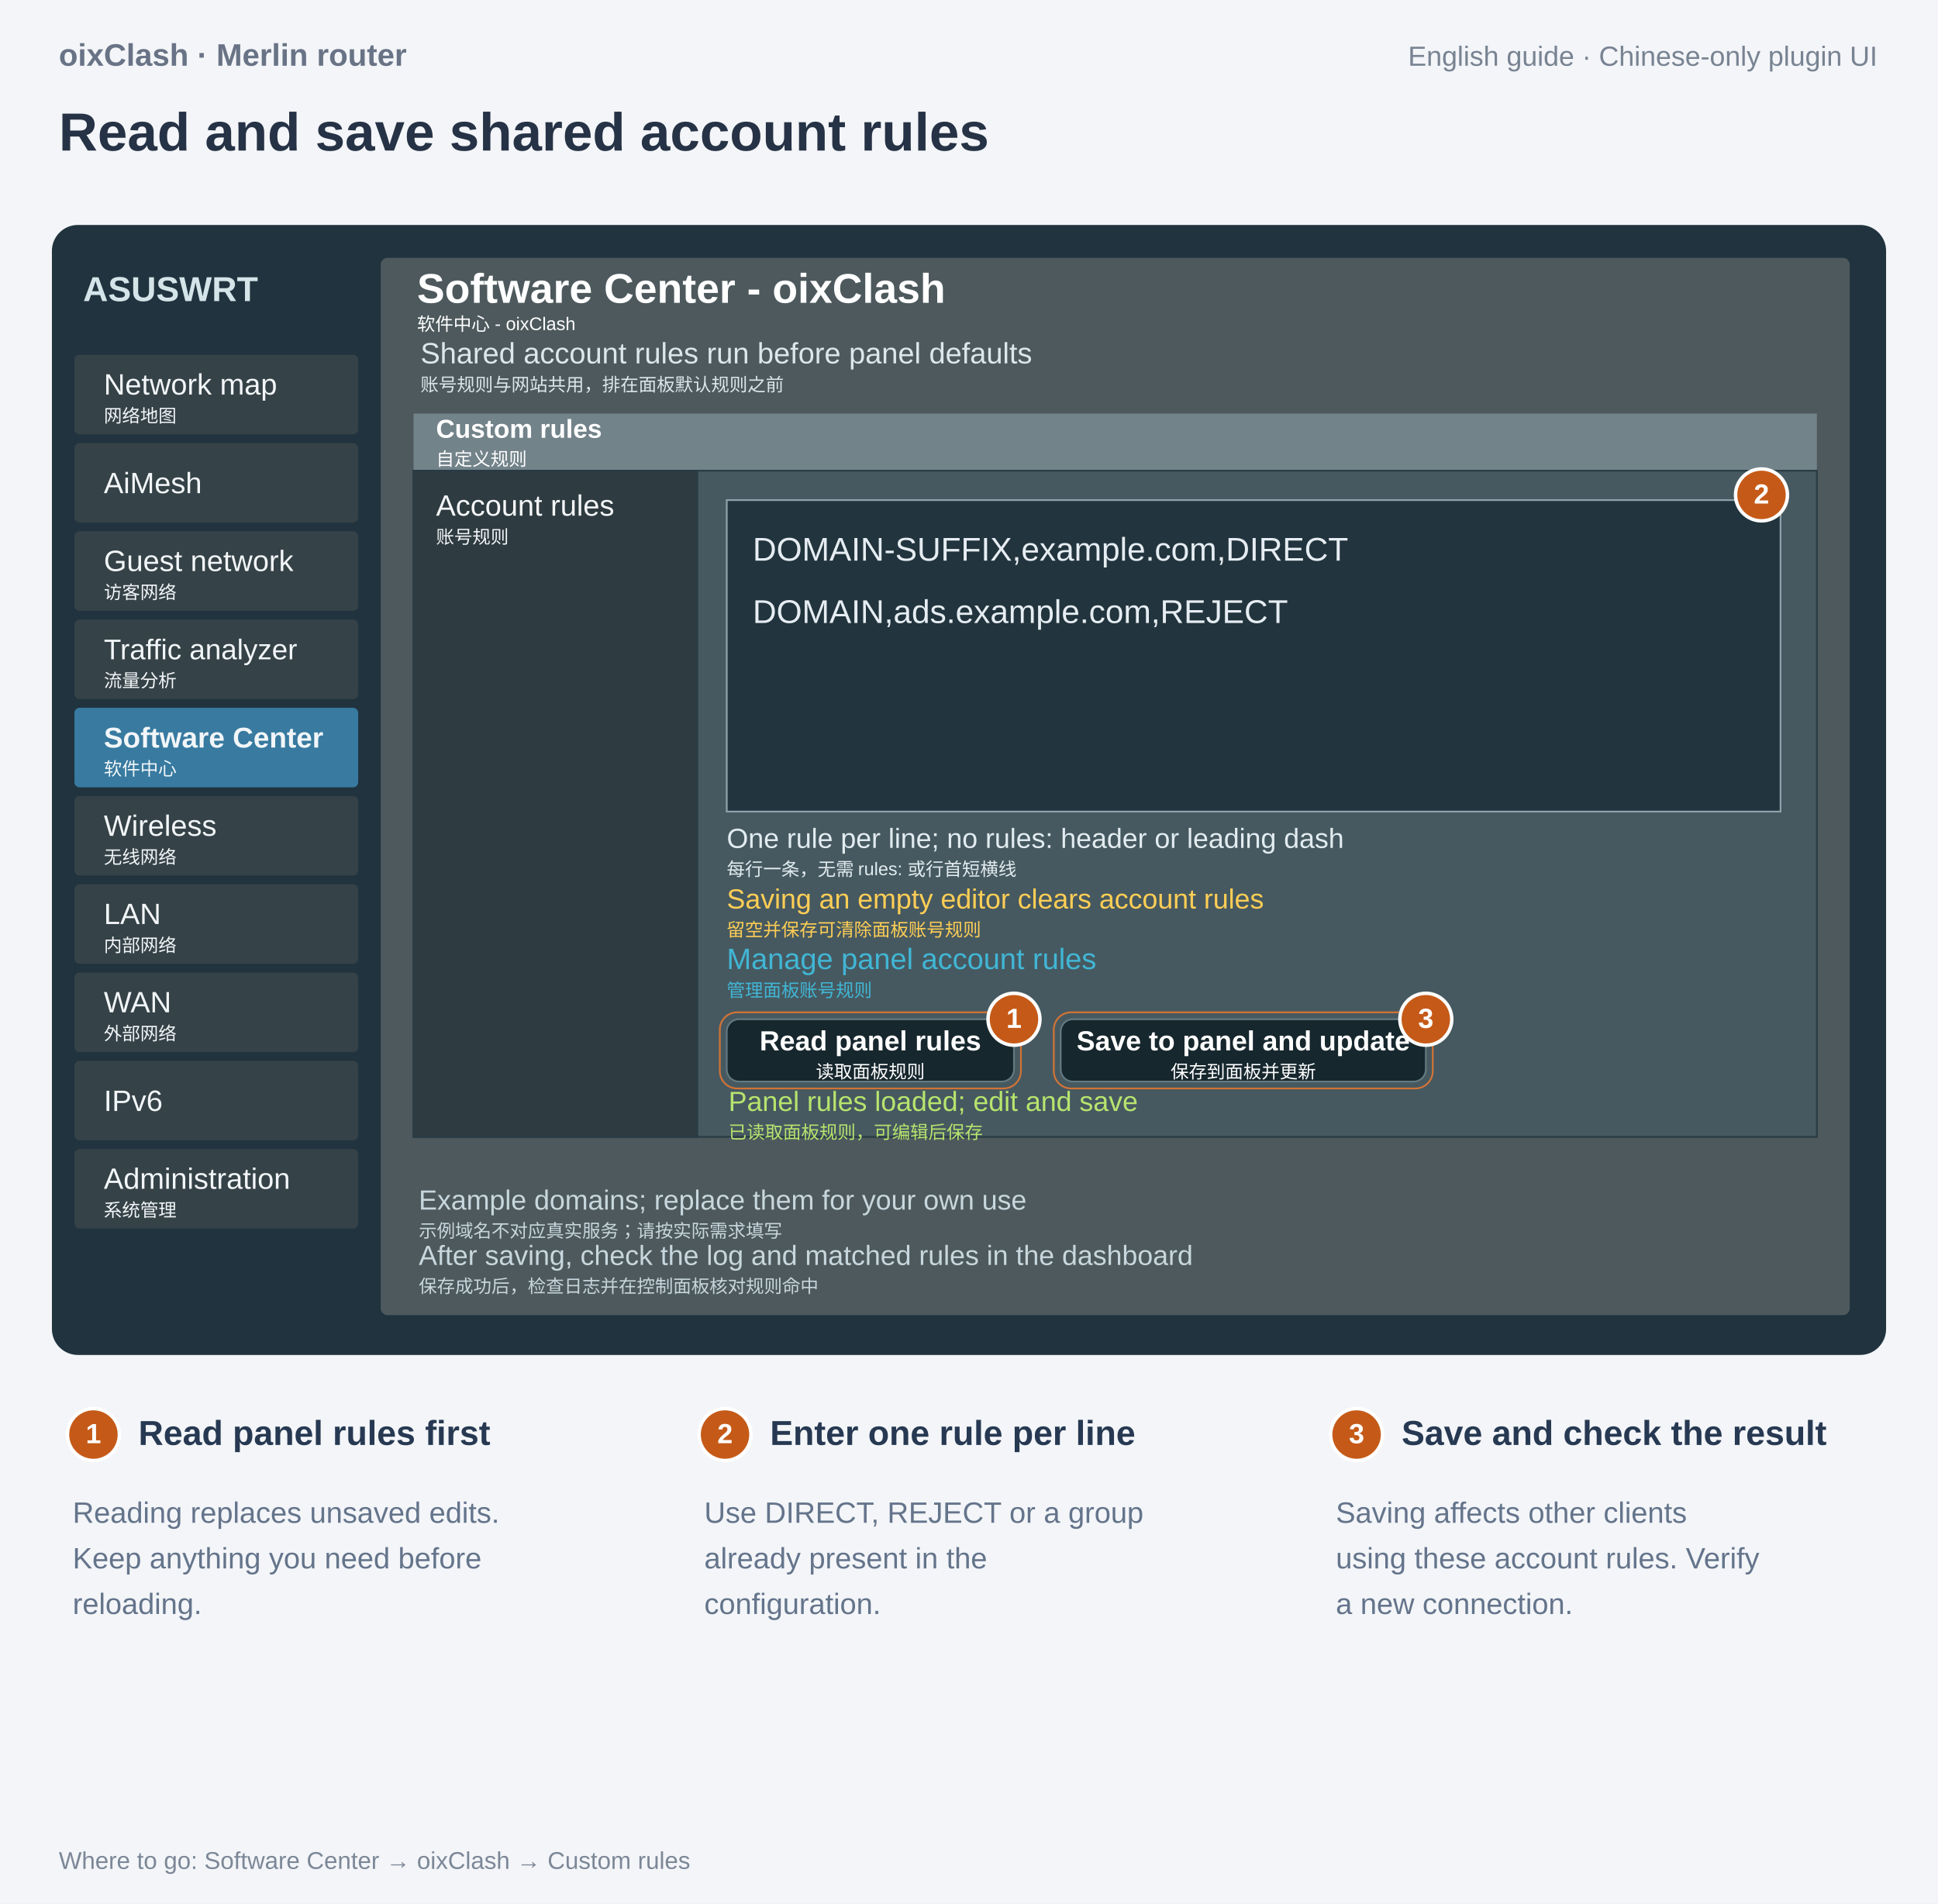
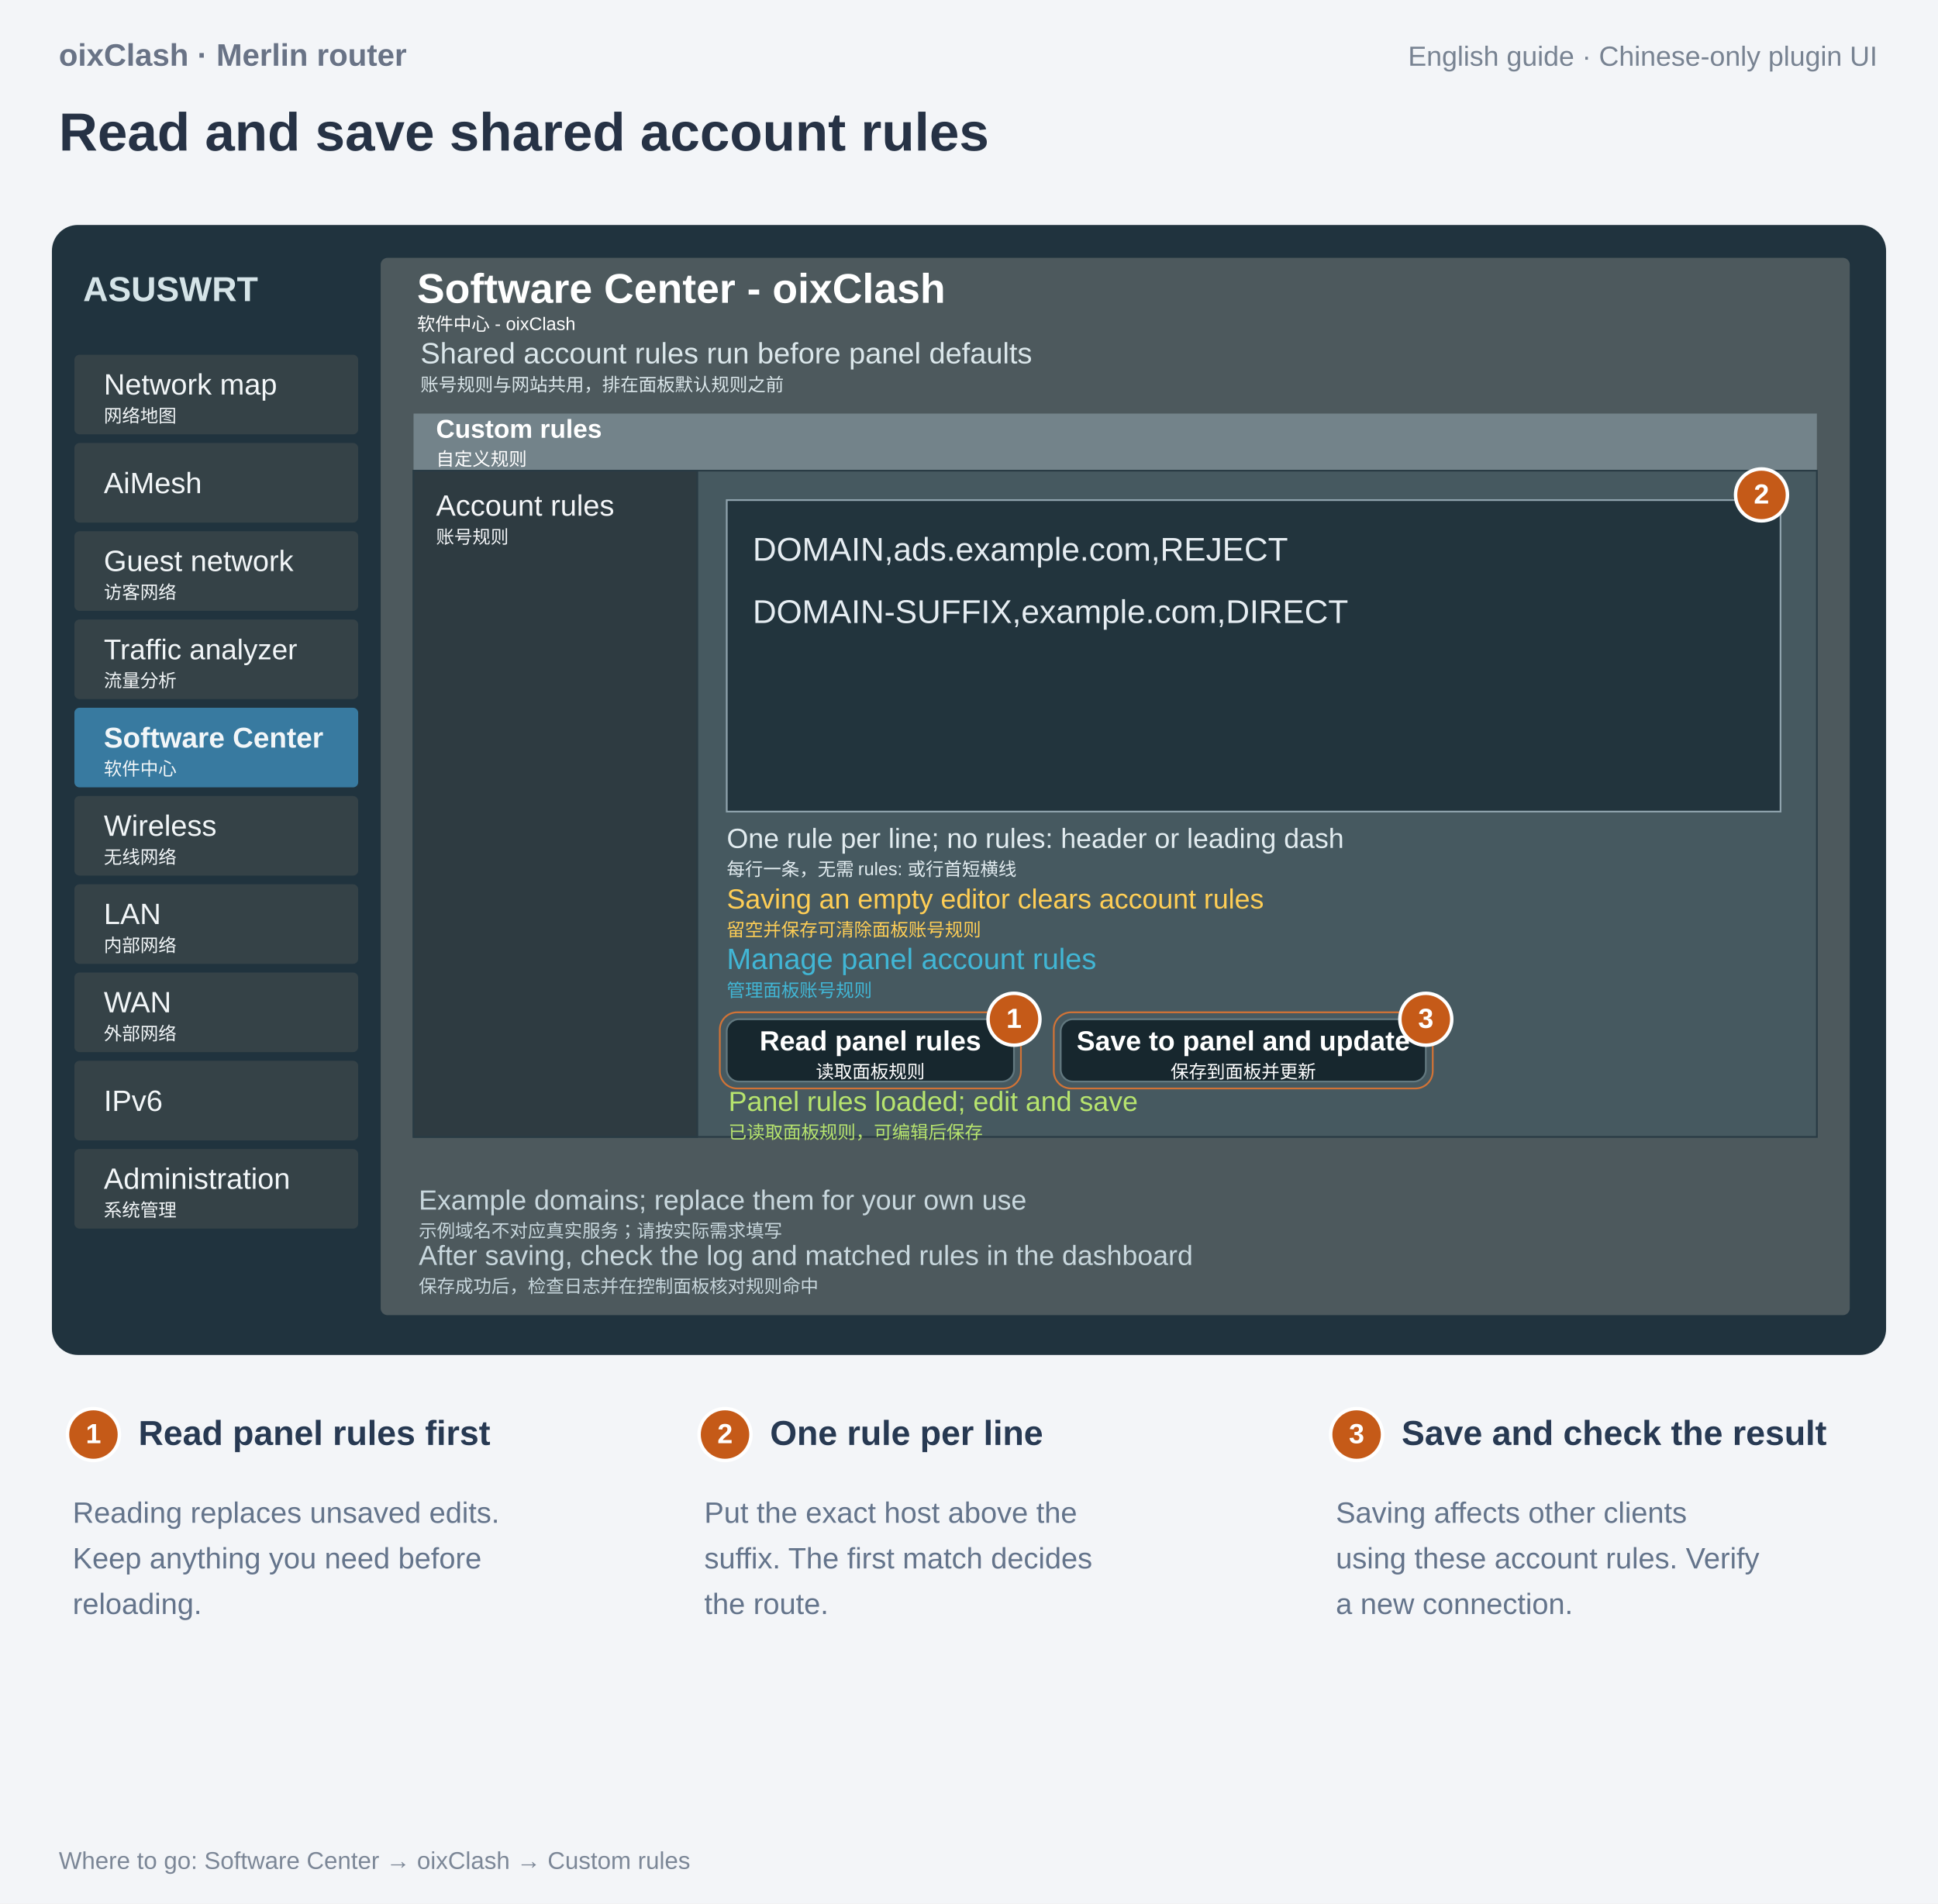
<svg xmlns="http://www.w3.org/2000/svg" width="1120" height="1100" viewBox="0 0 1120 1100" role="img" aria-labelledby="title desc">
  <g font-family="-apple-system,BlinkMacSystemFont,'PingFang SC','Segoe UI',Arial,sans-serif">
    <rect x="0" y="0" width="1120" height="1100" rx="0" fill="#f3f5f8" stroke="none" />
    <text x="34" y="38" font-size="18" fill="#697386" font-weight="600" text-anchor="start">oixClash · Merlin router</text>
    <text x="1085" y="38" font-size="16" fill="#788392" font-weight="500" text-anchor="end">English guide · Chinese-only plugin UI</text>
    <text x="34" y="87" font-size="31" fill="#263245" font-weight="700" text-anchor="start">Read and save shared account rules</text>
    <rect x="30" y="130" width="1060" height="653" rx="15" fill="#20333e" stroke="none" />
    <rect x="220" y="149" width="849" height="611" rx="4" fill="#4d595d" stroke="none" />
    <text x="48" y="174" font-size="20" fill="#d5e4e8" font-weight="700" text-anchor="start">ASUSWRT</text>
    <text x="241" y="175" font-size="24" fill="#fff" font-weight="600" text-anchor="start">Software Center - oixClash</text>
    <text x="241" y="191" font-size="10.5" fill="#fff" font-weight="400" text-anchor="start">软件中心 - oixClash</text>
    <rect x="43" y="205" width="164" height="46" rx="3" fill="#354247" stroke="none" />
    <text x="60" y="228" font-size="17" fill="#f2f6f8" font-weight="400" text-anchor="start">Network map</text>
    <text x="60" y="244" font-size="10.5" fill="#f2f6f8" font-weight="400" text-anchor="start">网络地图</text>
    <rect x="43" y="256" width="164" height="46" rx="3" fill="#354247" stroke="none" />
    <text x="60" y="285" font-size="17" fill="#f2f6f8" font-weight="400" text-anchor="start">AiMesh</text>
    <rect x="43" y="307" width="164" height="46" rx="3" fill="#354247" stroke="none" />
    <text x="60" y="330" font-size="17" fill="#f2f6f8" font-weight="400" text-anchor="start">Guest network</text>
    <text x="60" y="346" font-size="10.5" fill="#f2f6f8" font-weight="400" text-anchor="start">访客网络</text>
    <rect x="43" y="358" width="164" height="46" rx="3" fill="#354247" stroke="none" />
    <text x="60" y="381" font-size="16.486" fill="#f2f6f8" font-weight="400" text-anchor="start">Traffic analyzer</text>
    <text x="60" y="397" font-size="10.5" fill="#f2f6f8" font-weight="400" text-anchor="start">流量分析</text>
    <rect x="43" y="409" width="164" height="46" rx="3" fill="#387aa0" stroke="none" />
    <text x="60" y="432" font-size="16.546" fill="#f2f6f8" font-weight="600" text-anchor="start">Software Center</text>
    <text x="60" y="448" font-size="10.5" fill="#f2f6f8" font-weight="400" text-anchor="start">软件中心</text>
    <rect x="43" y="460" width="164" height="46" rx="3" fill="#354247" stroke="none" />
    <text x="60" y="483" font-size="17" fill="#f2f6f8" font-weight="400" text-anchor="start">Wireless</text>
    <text x="60" y="499" font-size="10.5" fill="#f2f6f8" font-weight="400" text-anchor="start">无线网络</text>
    <rect x="43" y="511" width="164" height="46" rx="3" fill="#354247" stroke="none" />
    <text x="60" y="534" font-size="17" fill="#f2f6f8" font-weight="400" text-anchor="start">LAN</text>
    <text x="60" y="550" font-size="10.5" fill="#f2f6f8" font-weight="400" text-anchor="start">内部网络</text>
    <rect x="43" y="562" width="164" height="46" rx="3" fill="#354247" stroke="none" />
    <text x="60" y="585" font-size="17" fill="#f2f6f8" font-weight="400" text-anchor="start">WAN</text>
    <text x="60" y="601" font-size="10.5" fill="#f2f6f8" font-weight="400" text-anchor="start">外部网络</text>
    <rect x="43" y="613" width="164" height="46" rx="3" fill="#354247" stroke="none" />
    <text x="60" y="642" font-size="17" fill="#f2f6f8" font-weight="400" text-anchor="start">IPv6</text>
    <rect x="43" y="664" width="164" height="46" rx="3" fill="#354247" stroke="none" />
    <text x="60" y="687" font-size="17" fill="#f2f6f8" font-weight="400" text-anchor="start">Administration</text>
    <text x="60" y="703" font-size="10.5" fill="#f2f6f8" font-weight="400" text-anchor="start">系统管理</text>
    <text x="243" y="210" font-size="17" fill="#dbe7eb" font-weight="400" text-anchor="start">Shared account rules run before panel defaults</text>
    <text x="243" y="226" font-size="10.5" fill="#dbe7eb" font-weight="400" text-anchor="start">账号规则与网站共用，排在面板默认规则之前</text>
    <rect x="239" y="239" width="811" height="33" rx="0" fill="#73838a" stroke="none" />
    <text x="252" y="253" font-size="15" fill="#fff" font-weight="600" text-anchor="start">Custom rules</text>
    <text x="252" y="269" font-size="10.5" fill="#fff" font-weight="400" text-anchor="start">自定义规则</text>
    <rect x="239" y="272" width="811" height="385" rx="0" fill="#465960" stroke="#293b44" />
    <rect x="239" y="272" width="164" height="385" rx="0" fill="#2e3b41" stroke="#293b44" />
    <text x="252" y="298" font-size="17" fill="#f4f6f8" font-weight="400" text-anchor="start">Account rules</text>
    <text x="252" y="314" font-size="10.5" fill="#f4f6f8" font-weight="400" text-anchor="start">账号规则</text>
    <rect x="420" y="289" width="609" height="180" rx="0" fill="#22343d" stroke="#8fa3ad" />
-     <text x="435" y="324" font-size="19" fill="#e6edf2" font-weight="400" text-anchor="start">DOMAIN-SUFFIX,example.com,DIRECT</text>
-     <text x="435" y="360" font-size="19" fill="#e6edf2" font-weight="400" text-anchor="start">DOMAIN,ads.example.com,REJECT</text>
+     <text x="435" y="324" font-size="19" fill="#e6edf2" font-weight="400" text-anchor="start">DOMAIN,ads.example.com,REJECT</text>
+     <text x="435" y="360" font-size="19" fill="#e6edf2" font-weight="400" text-anchor="start">DOMAIN-SUFFIX,example.com,DIRECT</text>
    <circle cx="1018" cy="286" r="15" fill="#c55a18" stroke="#fff" stroke-width="2" />
    <text x="1018" y="291" font-size="16" fill="#fff" font-weight="700" text-anchor="middle">2</text>
    <text x="420" y="490" font-size="16" fill="#e2ecf0" font-weight="400" text-anchor="start">One rule per line; no rules: header or leading dash</text>
    <text x="420" y="506" font-size="10.5" fill="#e2ecf0" font-weight="400" text-anchor="start">每行一条，无需 rules: 或行首短横线</text>
    <text x="420" y="525" font-size="16" fill="#ffce55" font-weight="400" text-anchor="start">Saving an empty editor clears account rules</text>
    <text x="420" y="541" font-size="10.5" fill="#ffce55" font-weight="400" text-anchor="start">留空并保存可清除面板账号规则</text>
    <text x="420" y="560" font-size="17" fill="#41b6d5" font-weight="400" text-anchor="start">Manage panel account rules</text>
    <text x="420" y="576" font-size="10.5" fill="#41b6d5" font-weight="400" text-anchor="start">管理面板账号规则</text>
    <rect x="420" y="589" width="166" height="36" rx="7" fill="#17272e" stroke="#637980" />
    <text x="503" y="607" font-size="16" fill="#fff" font-weight="600" text-anchor="middle">Read panel rules</text>
    <text x="503" y="623" font-size="10.5" fill="#fff" font-weight="400" text-anchor="middle">读取面板规则</text>
    <rect x="416" y="585" width="174" height="44" rx="10" fill="none" stroke="#d27336" />
    <circle cx="586" cy="589" r="15" fill="#c55a18" stroke="#fff" stroke-width="2" />
    <text x="586" y="594" font-size="16" fill="#fff" font-weight="700" text-anchor="middle">1</text>
    <rect x="613" y="589" width="211" height="36" rx="7" fill="#17272e" stroke="#637980" />
    <text x="718.5" y="607" font-size="15.977" fill="#fff" font-weight="600" text-anchor="middle">Save to panel and update</text>
    <text x="718.5" y="623" font-size="10.5" fill="#fff" font-weight="400" text-anchor="middle">保存到面板并更新</text>
    <rect x="609" y="585" width="219" height="44" rx="10" fill="none" stroke="#d27336" />
    <circle cx="824" cy="589" r="15" fill="#c55a18" stroke="#fff" stroke-width="2" />
    <text x="824" y="594" font-size="16" fill="#fff" font-weight="700" text-anchor="middle">3</text>
    <text x="421" y="642" font-size="16" fill="#b7e46e" font-weight="400" text-anchor="start">Panel rules loaded; edit and save</text>
    <text x="421" y="658" font-size="10.5" fill="#b7e46e" font-weight="400" text-anchor="start">已读取面板规则，可编辑后保存</text>
    <text x="242" y="699" font-size="16" fill="#c8d7dd" font-weight="400" text-anchor="start">Example domains; replace them for your own use</text>
    <text x="242" y="715" font-size="10.5" fill="#c8d7dd" font-weight="400" text-anchor="start">示例域名不对应真实服务；请按实际需求填写</text>
    <text x="242" y="731" font-size="16" fill="#c8d7dd" font-weight="400" text-anchor="start">After saving, check the log and matched rules in the dashboard</text>
    <text x="242" y="747" font-size="10.5" fill="#c8d7dd" font-weight="400" text-anchor="start">保存成功后，检查日志并在控制面板核对规则命中</text>
    <circle cx="54" cy="829" r="15" fill="#c55a18" stroke="#fff" stroke-width="2" />
    <text x="54" y="834" font-size="16" fill="#fff" font-weight="700" text-anchor="middle">1</text>
    <text x="80" y="835" font-size="20" fill="#273952" font-weight="600" text-anchor="start">Read panel rules first</text>
    <text x="42" y="880" font-size="17" fill="#64748b" font-weight="400" text-anchor="start">Reading replaces unsaved edits.</text>
    <text x="42" y="906.35" font-size="17" fill="#64748b" font-weight="400" text-anchor="start">Keep anything you need before</text>
    <text x="42" y="932.7" font-size="17" fill="#64748b" font-weight="400" text-anchor="start">reloading.</text>
    <circle cx="419" cy="829" r="15" fill="#c55a18" stroke="#fff" stroke-width="2" />
    <text x="419" y="834" font-size="16" fill="#fff" font-weight="700" text-anchor="middle">2</text>
-     <text x="445" y="835" font-size="20" fill="#273952" font-weight="600" text-anchor="start">Enter one rule per line</text>
-     <text x="407" y="880" font-size="17" fill="#64748b" font-weight="400" text-anchor="start">Use DIRECT, REJECT or a group</text>
-     <text x="407" y="906.35" font-size="17" fill="#64748b" font-weight="400" text-anchor="start">already present in the</text>
-     <text x="407" y="932.7" font-size="17" fill="#64748b" font-weight="400" text-anchor="start">configuration.</text>
+     <text x="445" y="835" font-size="20" fill="#273952" font-weight="600" text-anchor="start">One rule per line</text>
+     <text x="407" y="880" font-size="17" fill="#64748b" font-weight="400" text-anchor="start">Put the exact host above the</text>
+     <text x="407" y="906.35" font-size="17" fill="#64748b" font-weight="400" text-anchor="start">suffix. The first match decides</text>
+     <text x="407" y="932.7" font-size="17" fill="#64748b" font-weight="400" text-anchor="start">the route.</text>
    <circle cx="784" cy="829" r="15" fill="#c55a18" stroke="#fff" stroke-width="2" />
    <text x="784" y="834" font-size="16" fill="#fff" font-weight="700" text-anchor="middle">3</text>
    <text x="810" y="835" font-size="20" fill="#273952" font-weight="600" text-anchor="start">Save and check the result</text>
    <text x="772" y="880" font-size="17" fill="#64748b" font-weight="400" text-anchor="start">Saving affects other clients</text>
    <text x="772" y="906.35" font-size="17" fill="#64748b" font-weight="400" text-anchor="start">using these account rules. Verify</text>
    <text x="772" y="932.7" font-size="17" fill="#64748b" font-weight="400" text-anchor="start"> a new connection.</text>
    <text x="34" y="1080" font-size="14" fill="#7c8797" font-weight="400" text-anchor="start">Where to go: Software Center → oixClash → Custom rules</text>
  </g>
</svg>
